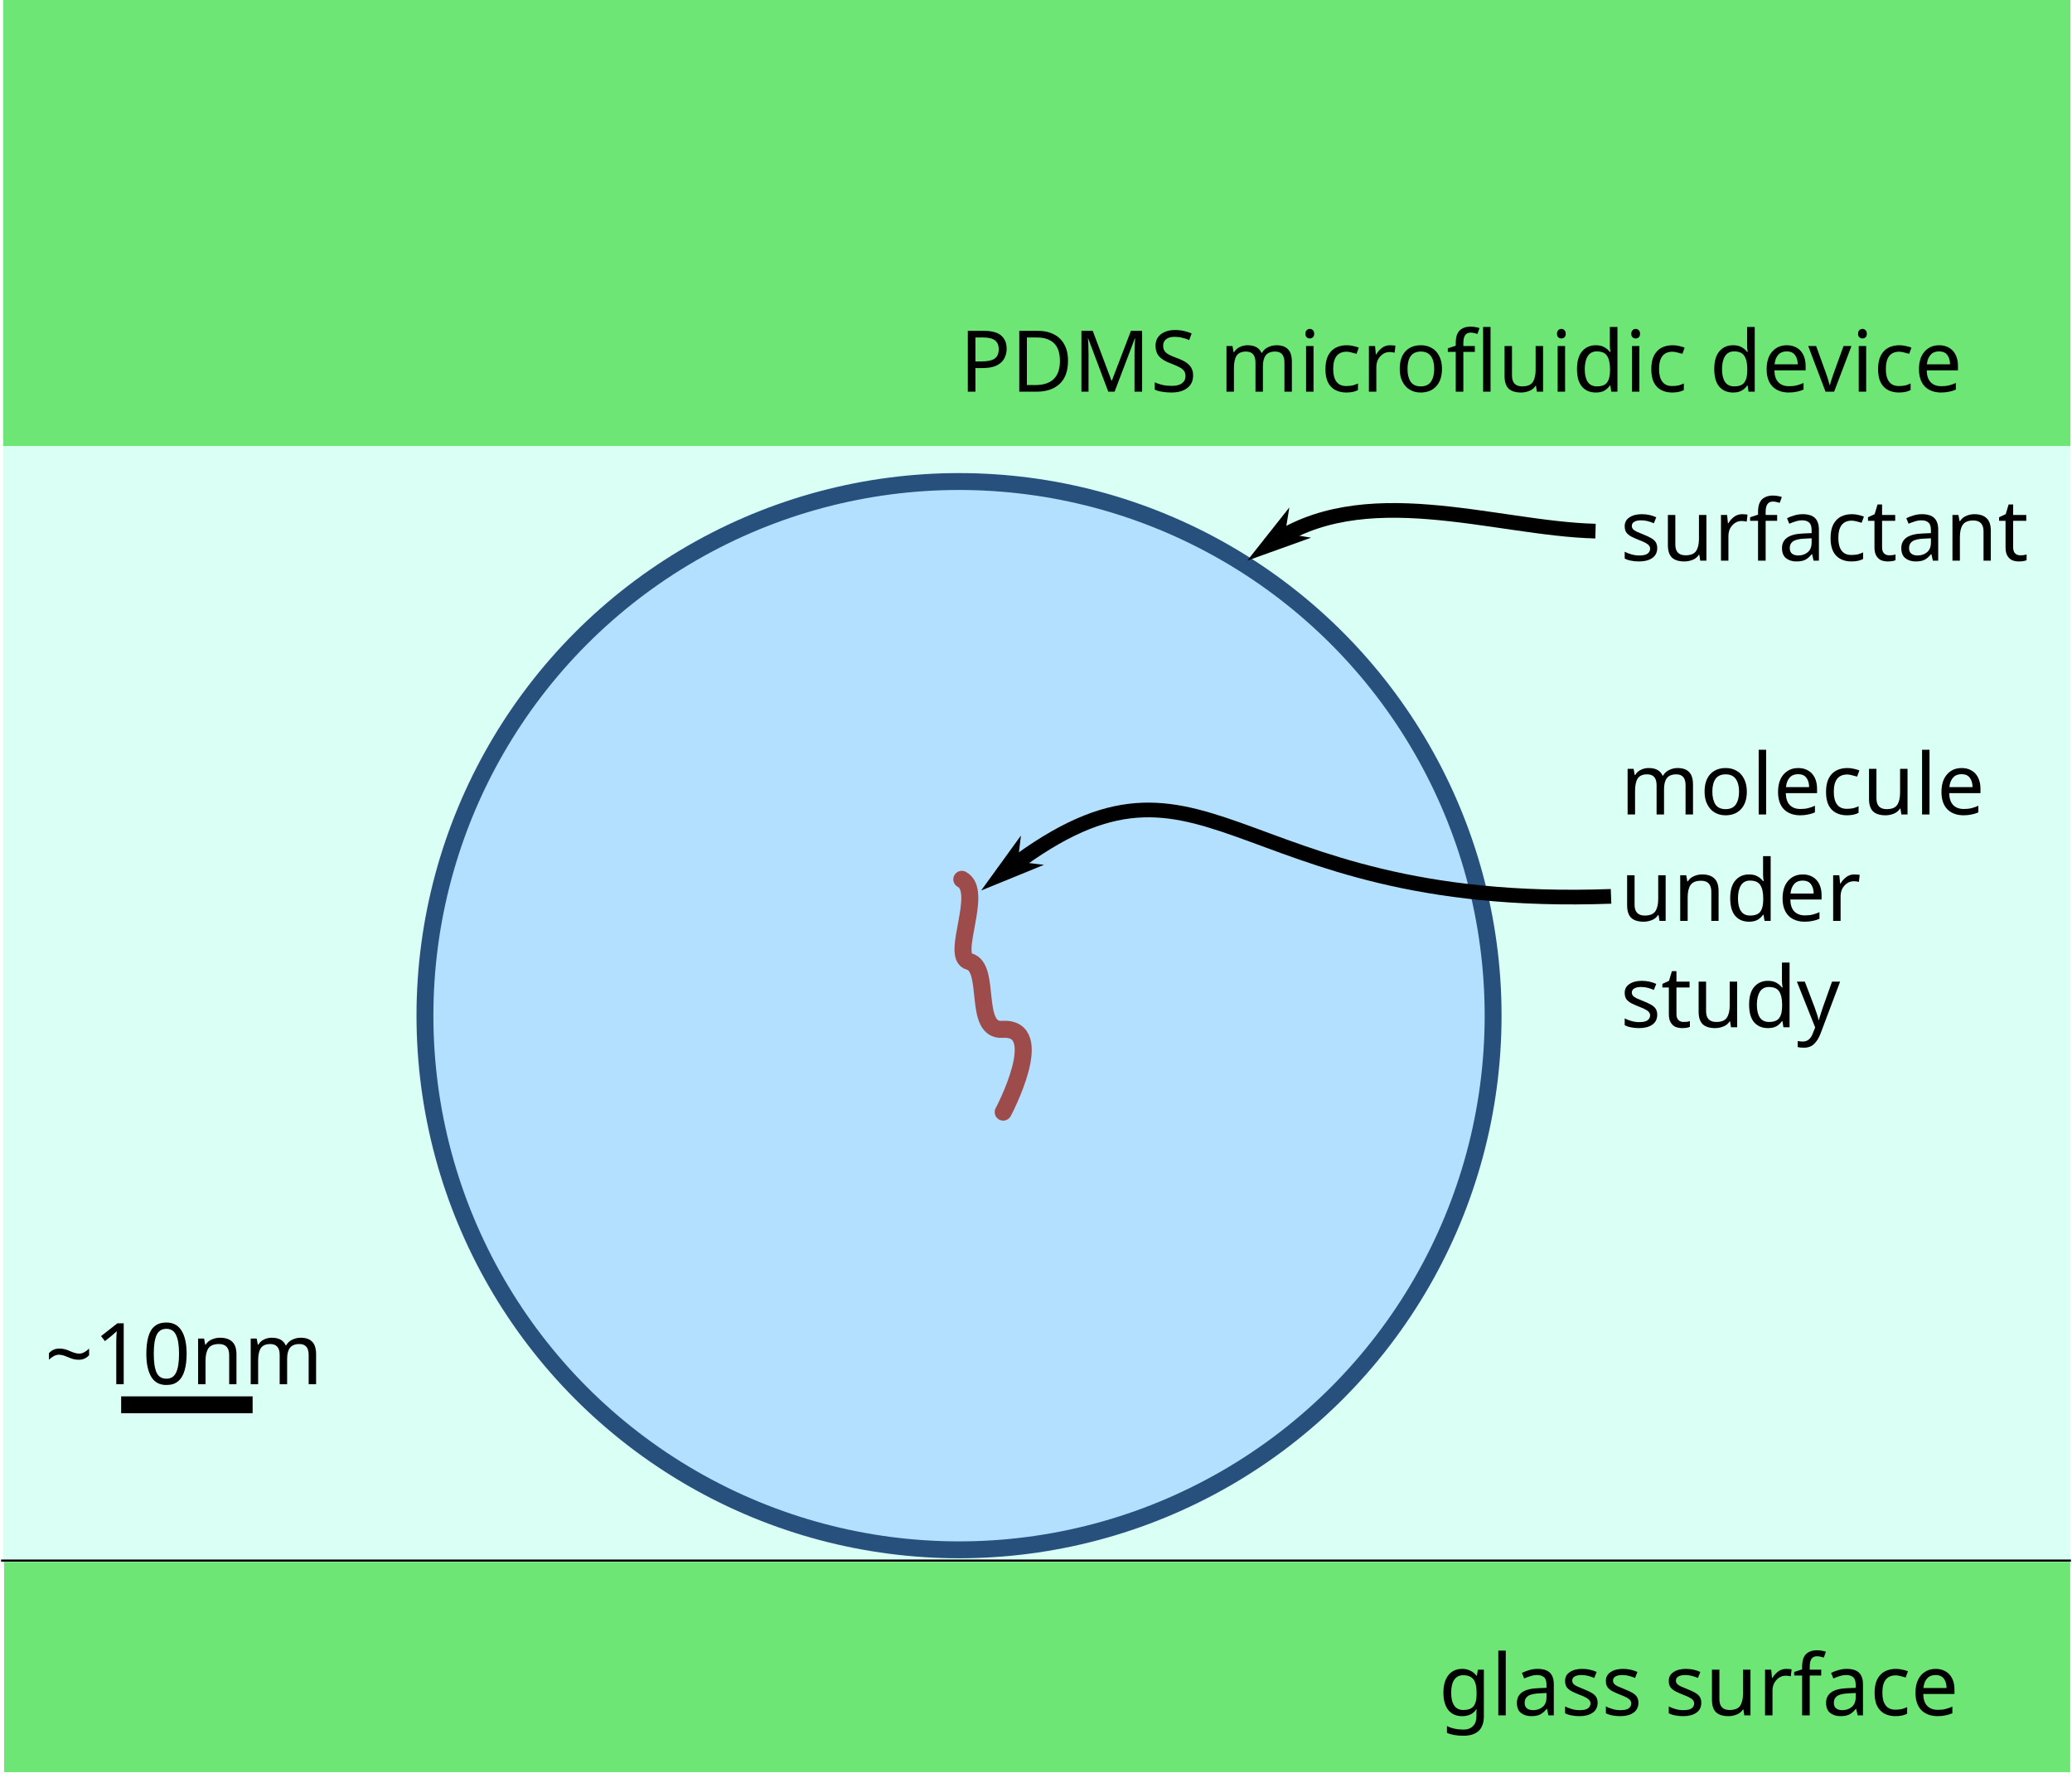
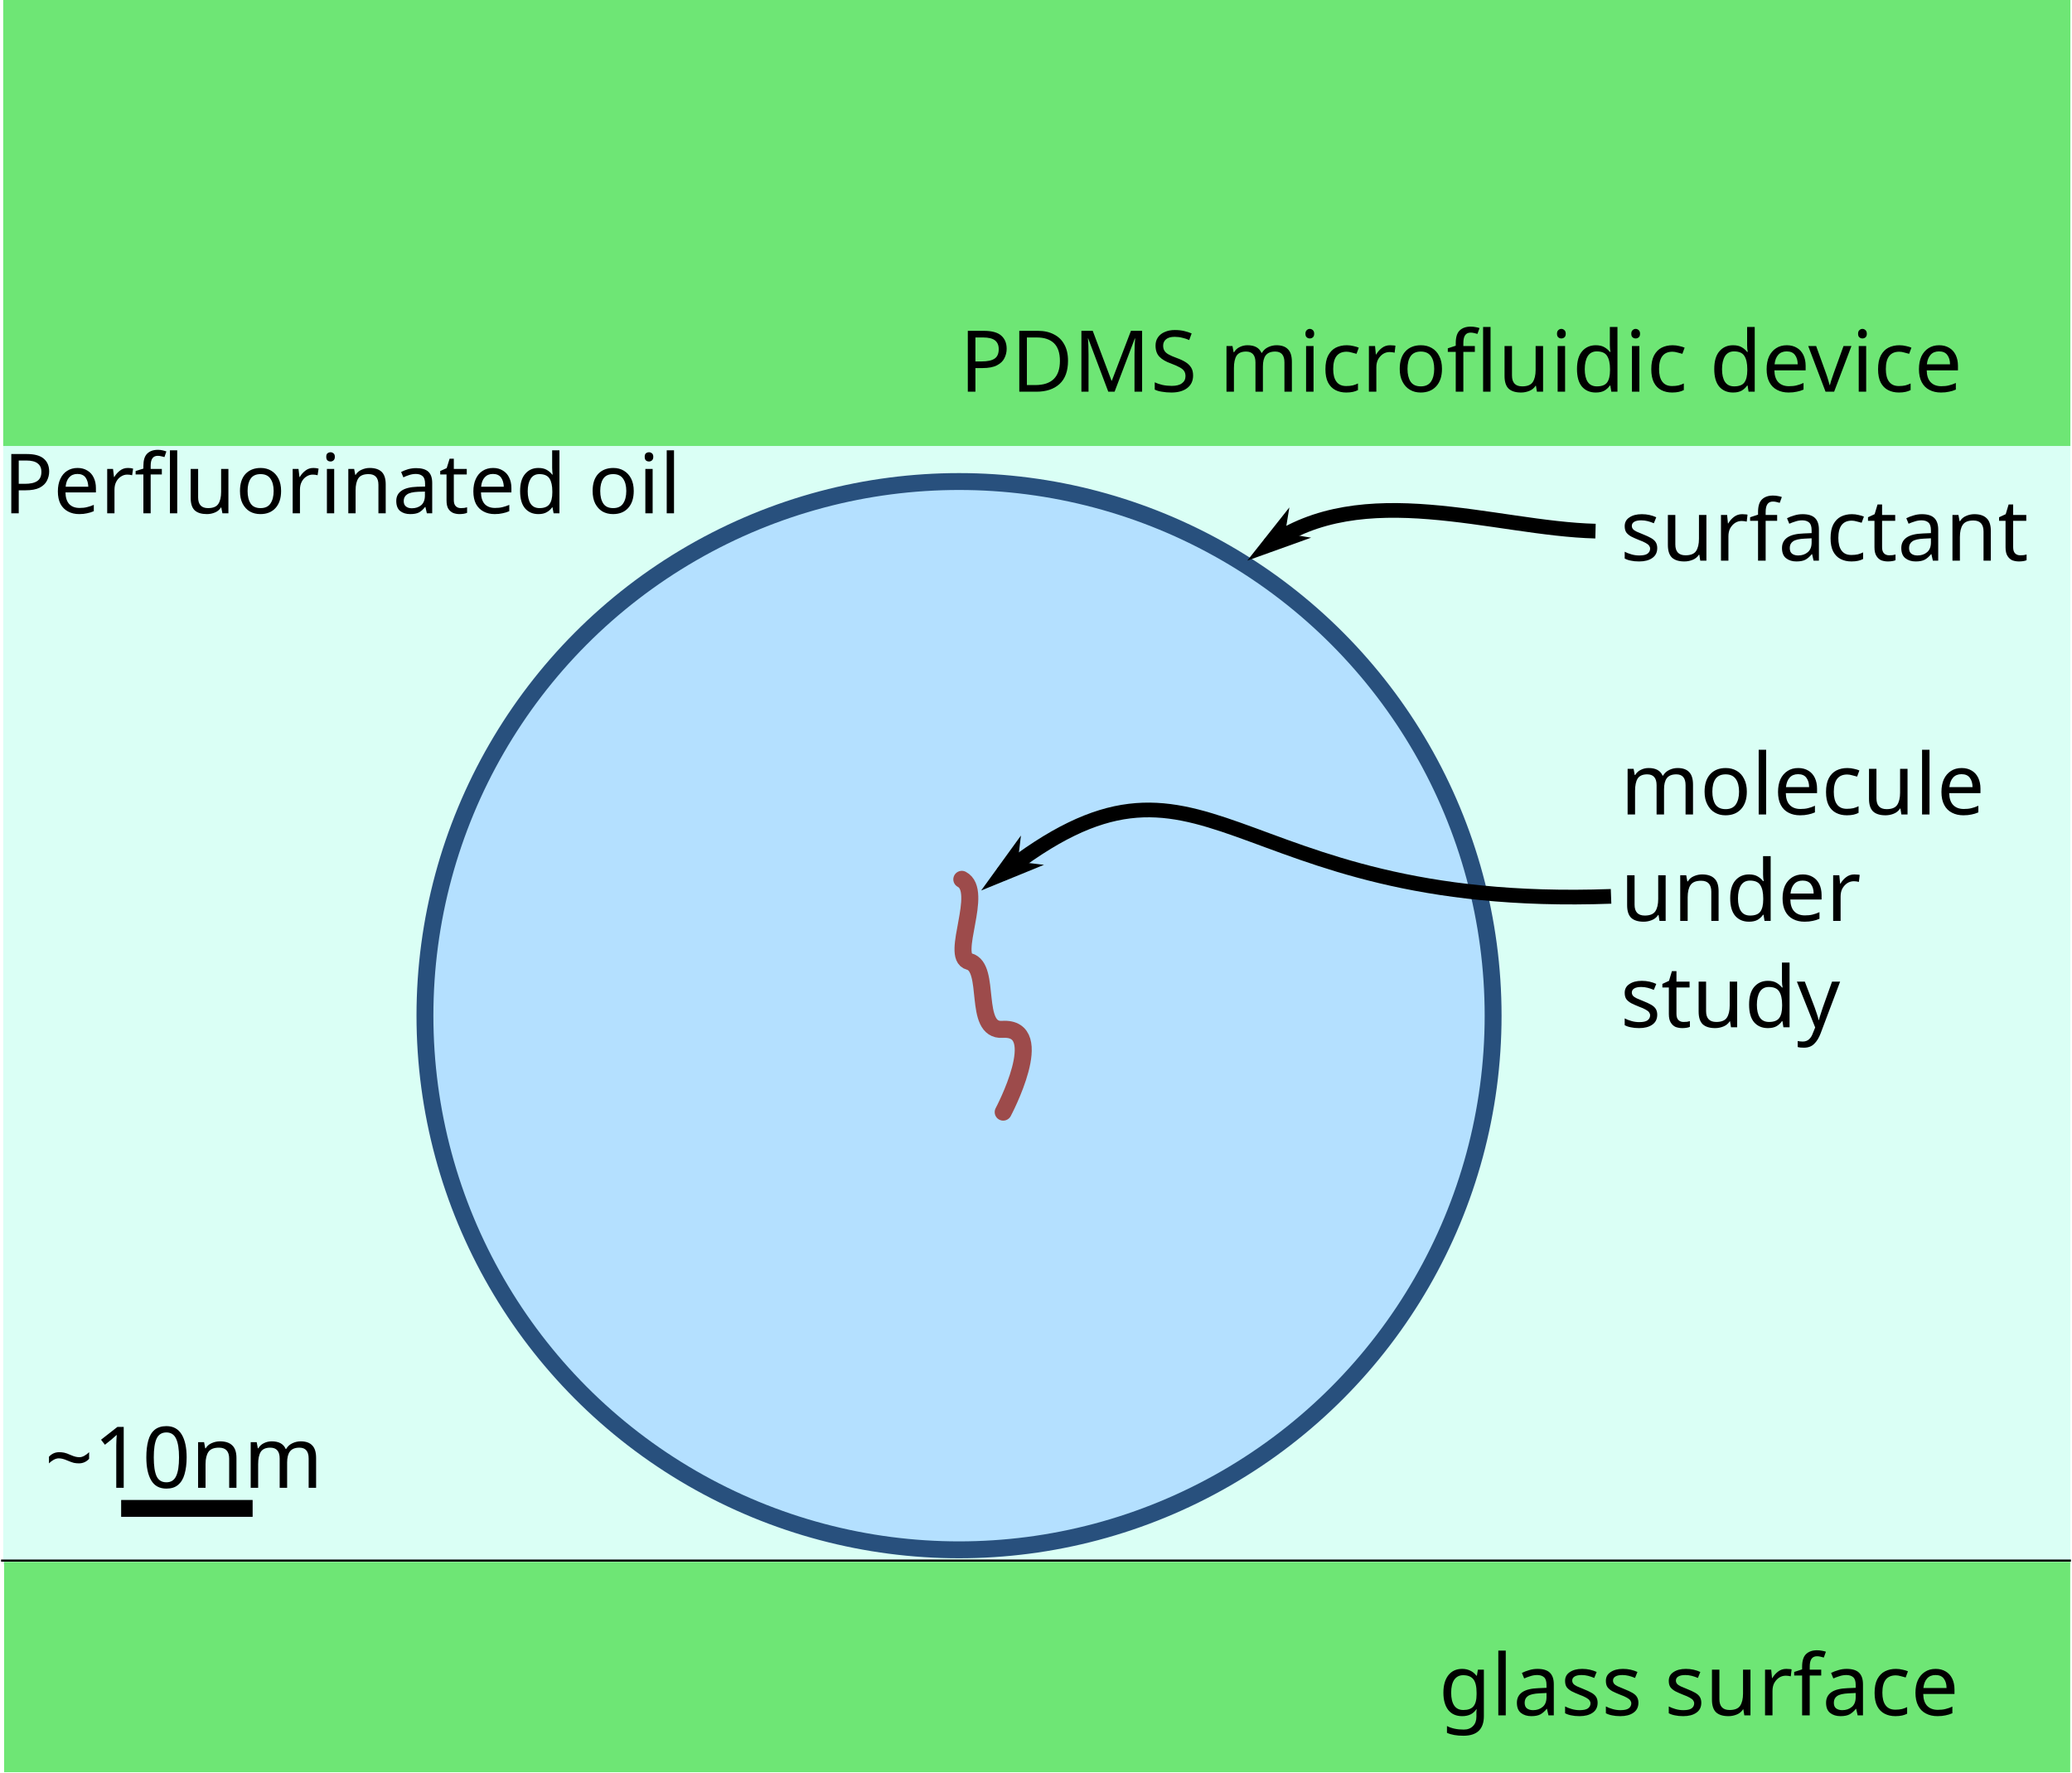
<svg xmlns="http://www.w3.org/2000/svg" xmlns:xlink="http://www.w3.org/1999/xlink" width="200" height="171.042" id="svg3423" version="1.1">
  <defs id="defs3425">
    <marker orient="auto" refY="0" refX="0" id="Arrow1Send" style="overflow:visible">
      <path id="path8010" d="M 0,0 5,-5 -12.5,0 5,5 0,0 z" style="fill-rule:evenodd;stroke:#000000;stroke-width:1pt" transform="matrix(-0.2,0,0,-0.2,-1.2,0)" />
    </marker>
    <marker orient="auto" refY="0" refX="0" id="marker3288" style="overflow:visible">
      <path id="path3290" d="M 0,0 5,-5 -12.5,0 5,5 0,0 z" style="fill-rule:evenodd;stroke:#000000;stroke-width:1pt" transform="matrix(-0.2,0,0,-0.2,-1.2,0)" />
    </marker>
    <marker orient="auto" refY="0" refX="0" id="marker3292" style="overflow:visible">
      <path id="path3294" d="M 0,0 5,-5 -12.5,0 5,5 0,0 z" style="fill-rule:evenodd;stroke:#000000;stroke-width:1pt" transform="matrix(-0.2,0,0,-0.2,-1.2,0)" />
    </marker>
  </defs>
  <g id="layer1" transform="translate(-100,-89.69854)">
    <rect style="color:#000000;fill:#dafff5;fill-opacity:1;fill-rule:nonzero;stroke:none;stroke-width:1;marker:none;visibility:visible;display:inline;overflow:visible;enable-background:accumulate" id="rect7981" width="199.534" height="151.004" x="100.31" y="89.699" />
    <rect style="color:#000000;fill:#6ee675;fill-opacity:1;fill-rule:nonzero;stroke:none;stroke-width:6.9;marker:none;visibility:visible;display:inline;overflow:visible;enable-background:accumulate" id="rect8861" width="199.432" height="20.297" x="100.396" y="240.443" />
    <path style="color:#000000;fill:#b4e0ff;fill-opacity:1;fill-rule:nonzero;stroke:#28507d;stroke-width:1.63;stroke-opacity:1;marker:none;visibility:visible;display:inline;overflow:visible;enable-background:accumulate" id="path4450" d="m 244.123,187.726 c 0,18.418 -9.826,35.437 -25.776,44.646 -15.951,9.209 -35.603,9.209 -51.553,0 -15.95,-9.209 -25.776,-26.228 -25.776,-44.646 0,-18.418 9.826,-35.437 25.776,-44.646 15.95,-9.209 35.602,-9.209 51.553,0 15.95,9.209 25.776,26.228 25.776,44.646 0,0 0,0 0,0" />
    <g style="display:inline" transform="matrix(0.2053859,0,0,0.2053859,197.5761,104.5221)" id="g5225">
      <use height="1052.362" width="744.094" y="0" x="0" xlink:href="#g4445" transform="matrix(-0.016645,0.999815,-0.999815,-0.016645,341.1001,96.74321)" id="use6686" />
      <use height="1052.362" width="744.094" y="0" x="0" xlink:href="#g4445" transform="matrix(-0.213269,0.976948,-0.976948,-0.213269,353.5138,172.9445)" id="use6230" />
      <use height="1052.362" width="744.094" y="0" x="0" xlink:href="#g4445" transform="matrix(-0.428393,0.903544,-0.903544,-0.428393,350.2586,256.9972)" id="use9185" />
      <use height="1052.362" width="744.094" y="0" x="0" xlink:href="#g4445" transform="matrix(-0.620386,0.784241,-0.784241,-0.620386,328.4131,337.9957)" id="use5052" />
      <use height="1052.362" width="744.094" y="0" x="0" xlink:href="#g4445" transform="matrix(-0.761123,0.648539,-0.648539,-0.761123,292.1418,405.4423)" id="use7605" />
      <use height="1052.362" width="744.094" y="0" x="0" xlink:href="#g4445" transform="matrix(-0.889851,0.45615,-0.45615,-0.889851,237.9372,470.9956)" id="use1959" />
      <use height="1052.362" width="744.094" y="0" x="0" xlink:href="#g4445" transform="matrix(-0.970515,0.240857,-0.240857,-0.970515,170.5573,522.4903)" id="use9152" />
      <use height="1052.362" width="744.094" y="0" x="0" xlink:href="#g4445" transform="matrix(-0.99878,0.048486,-0.048486,-0.99878,100.8345,553.5572)" id="use5829" />
      <use height="1052.362" width="744.094" y="0" x="0" xlink:href="#g4445" transform="matrix(-0.984132,-0.177192,0.177192,-0.984132,19.11637,571.9968)" id="use7555" />
      <use height="1052.362" width="744.094" y="0" x="0" xlink:href="#g4445" transform="matrix(-0.918107,-0.396219,0.396219,-0.918107,-65.35711,571.8678)" id="use3739" />
      <use height="1052.362" width="744.094" y="0" x="0" xlink:href="#g4445" transform="matrix(-0.821502,-0.570125,0.570125,-0.821502,-140.6342,554.0244)" id="use9354" />
      <use height="1052.362" width="744.094" y="0" x="0" xlink:href="#g4445" transform="matrix(-0.670013,-0.74229,0.74229,-0.670013,-217.3341,518.5181)" id="use3745" />
      <use height="1052.362" width="744.094" y="0" x="0" xlink:href="#g4445" transform="matrix(-0.485913,-0.873957,0.873957,-0.485913,-283.6181,467.0872)" id="use4606" />
      <use height="1052.362" width="744.094" y="0" x="0" xlink:href="#g4445" transform="matrix(-0.276669,-0.960919,0.960919,-0.276669,-336.9174,402.1198)" id="use9541" />
      <use height="1052.362" width="744.094" y="0" x="0" xlink:href="#g4445" transform="matrix(-0.082992,-0.996504,0.996504,-0.082992,-370.8558,333.0819)" id="use0002" />
      <use height="1052.362" width="744.094" y="0" x="0" xlink:href="#g4445" transform="matrix(0.148628,-0.988847,0.988847,0.148628,-392.6087,250.7565)" id="use6133" />
      <use height="1052.362" width="744.094" y="0" x="0" xlink:href="#g4445" transform="matrix(0.36898,-0.92939,0.92939,0.36898,-395.1773,166.3723)" id="use9525" />
      <use height="1052.362" width="744.094" y="0" x="0" xlink:href="#g4445" transform="matrix(0.54138,-0.840726,0.840726,0.54138,-379.9081,91.71519)" id="use3693" />
      <use height="1052.362" width="744.094" y="0" x="0" xlink:href="#g4445" transform="matrix(0.716992,-0.697017,0.697017,0.716992,-347.3394,14.32617)" id="use7709" />
      <use height="1052.362" width="744.094" y="0" x="0" xlink:href="#g4445" transform="matrix(0.857543,-0.514322,0.514322,0.857543,-297.854,-54.67024)" id="use9276" />
      <use height="1052.362" width="744.094" y="0" x="0" xlink:href="#g4445" transform="matrix(0.942212,-0.334882,0.334882,0.942212,-239.5627,-105.3804)" id="use3773" />
      <use height="1052.362" width="744.094" y="0" x="0" xlink:href="#g4445" transform="matrix(0.993551,-0.113001,0.113001,0.993551,-166.3317,-146.8555)" id="use2918" />
      <use height="1052.362" width="744.094" y="0" x="0" xlink:href="#g4445" transform="matrix(0.993551,0.113001,-0.113001,0.993551,-86.012,-170.8439)" id="use5487" />
      <use height="1052.362" width="744.094" y="0" x="0" xlink:href="#g4445" transform="matrix(0.942212,0.334882,-0.334882,0.942212,-1.882602,-176.4706)" id="use1058" />
      <use height="1052.362" width="744.094" y="0" x="0" xlink:href="#g4445" transform="matrix(0.857543,0.514322,-0.514322,0.857543,74.38264,-163.8527)" id="use2106" />
      <use height="1052.362" width="744.094" y="0" x="0" xlink:href="#g4445" transform="matrix(0.716992,0.697017,-0.697017,0.716992,153.7047,-133.6396)" id="use5955" />
      <use height="1052.362" width="744.094" y="0" x="0" xlink:href="#g4445" transform="matrix(0.54138,0.840726,-0.840726,0.54138,223.553,-86.75763)" id="use5940" />
      <use height="1052.362" width="744.094" y="0" x="0" xlink:href="#g4445" transform="matrix(0.36898,0.92939,-0.92939,0.36898,275.4202,-30.92258)" id="use2754" />
      <use height="1052.362" width="744.094" y="0" x="0" xlink:href="#g4445" transform="matrix(0.148628,0.988847,-0.988847,0.148628,319.6287,40.83981)" id="use7497" />
    </g>
    <g style="display:inline" id="g7714" transform="matrix(0.2053859,0,0,0.2053859,120.8498,97.62699)">
      <use id="use7647" transform="matrix(0.903274,-0.428957,0.428957,0.903274,262.9641,6.572665)" xlink:href="#g5880" x="0" y="0" width="744.094" height="1052.362" />
      <use id="use4481" transform="matrix(0.929762,-0.368037,0.368037,0.929762,282.2993,-0.18118)" xlink:href="#g5880" x="0" y="0" width="744.094" height="1052.362" />
      <use id="use7362" transform="matrix(0.961589,-0.274328,0.274328,0.961589,303.6816,-4.947705)" xlink:href="#g5880" x="0" y="0" width="744.094" height="1052.362" />
      <use id="use5479" transform="matrix(0.98386,-0.178694,0.178694,0.98386,325.3469,-7.797682)" xlink:href="#g5880" x="0" y="0" width="744.094" height="1052.362" />
      <use id="use7679" transform="matrix(0.993403,-0.114293,0.114293,0.993403,345.7166,-9.298344)" xlink:href="#g5880" x="0" y="0" width="744.094" height="1052.362" />
      <use id="use0098" transform="matrix(0.999807,-0.01727,0.01727,0.999807,367.5331,-8.358119)" xlink:href="#g5880" x="0" y="0" width="744.094" height="1052.362" />
      <use id="use7150" transform="matrix(0.996777,0.079672,-0.079672,0.996777,389.1512,-5.492026)" xlink:href="#g5880" x="0" y="0" width="744.094" height="1052.362" />
      <use id="use1564" transform="matrix(0.989541,0.143948,-0.143948,0.989541,409.2019,-1.673361)" xlink:href="#g5880" x="0" y="0" width="744.094" height="1052.362" />
      <use id="use2337" transform="matrix(0.970882,0.239375,-0.239375,0.970882,430.0321,4.914393)" xlink:href="#g5880" x="0" y="0" width="744.094" height="1052.362" />
      <use id="use4506" transform="matrix(0.942873,0.333017,-0.333017,0.942873,450.1917,13.33888)" xlink:href="#g5880" x="0" y="0" width="744.094" height="1052.362" />
      <use id="use7717" transform="matrix(0.919026,0.394083,-0.394083,0.919026,468.5928,22.26756)" xlink:href="#g5880" x="0" y="0" width="744.094" height="1052.362" />
      <use id="use3531" transform="matrix(0.87557,0.482997,-0.482997,0.87557,487.0333,34.13654)" xlink:href="#g5880" x="0" y="0" width="744.094" height="1052.362" />
      <use id="use9786" transform="matrix(0.823125,0.567779,-0.567779,0.823125,504.3415,47.61387)" xlink:href="#g5880" x="0" y="0" width="744.094" height="1052.362" />
      <use id="use9730" transform="matrix(0.78361,0.621179,-0.621179,0.78361,519.7891,61.07498)" xlink:href="#g5880" x="0" y="0" width="744.094" height="1052.362" />
      <use id="use4573" transform="matrix(0.71837,0.695597,-0.695597,0.71837,534.4942,77.33937)" xlink:href="#g5880" x="0" y="0" width="744.094" height="1052.362" />
      <use id="use2647" transform="matrix(0.646684,0.7627,-0.7627,0.646684,547.6698,94.79431)" xlink:href="#g5880" x="0" y="0" width="744.094" height="1052.362" />
      <use id="use0020" transform="matrix(0.595682,0.803166,-0.803166,0.595682,559.0652,111.7553)" xlink:href="#g5880" x="0" y="0" width="744.094" height="1052.362" />
      <use id="use6787" transform="matrix(0.51486,0.857223,-0.857223,0.51486,569.018,131.2135)" xlink:href="#g5880" x="0" y="0" width="744.094" height="1052.362" />
      <use id="use2268" transform="matrix(0.429391,0.90307,-0.90307,0.429391,577.1956,151.4484)" xlink:href="#g5880" x="0" y="0" width="744.094" height="1052.362" />
      <use id="use9406" transform="matrix(0.339836,0.940438,-0.940438,0.339836,583.5383,172.3142)" xlink:href="#g5880" x="0" y="0" width="744.094" height="1052.362" />
      <use id="use6692" transform="matrix(0.278136,0.960496,-0.960496,0.278136,588.3596,192.1558)" xlink:href="#g5880" x="0" y="0" width="744.094" height="1052.362" />
      <use id="use8157" transform="matrix(0.183035,0.983061,-0.983061,0.183035,590.9775,213.8663)" xlink:href="#g5880" x="0" y="0" width="744.094" height="1052.362" />
      <use id="use1703" transform="matrix(0.085487,0.996294,-0.996294,0.085487,591.6381,235.7334)" xlink:href="#g5880" x="0" y="0" width="744.094" height="1052.362" />
      <use id="use3897" transform="matrix(0.019497,0.999764,-0.999764,0.019497,591.1013,256.2)" xlink:href="#g5880" x="0" y="0" width="744.094" height="1052.362" />
      <use id="use3793" transform="matrix(-0.080149,0.996737,-0.996737,-0.080149,587.9096,277.9227)" xlink:href="#g5880" x="0" y="0" width="744.094" height="1052.362" />
      <use id="use7854" transform="matrix(-0.178802,0.983839,-0.983839,-0.178802,582.8153,299.2435)" xlink:href="#g5880" x="0" y="0" width="744.094" height="1052.362" />
      <use id="use6017" transform="matrix(-0.24322,0.969925,-0.969925,-0.24322,576.9581,318.8517)" xlink:href="#g5880" x="0" y="0" width="744.094" height="1052.362" />
      <use id="use5422" transform="matrix(-0.337176,0.941395,-0.941395,-0.337176,568.2654,338.9397)" xlink:href="#g5880" x="0" y="0" width="744.094" height="1052.362" />
      <use id="use2439" transform="matrix(-0.427296,0.904063,-0.904063,-0.427296,557.8534,358.1367)" xlink:href="#g5880" x="0" y="0" width="744.094" height="1052.362" />
      <use id="use9669" transform="matrix(-0.484947,0.874493,-0.874493,-0.484947,547.1413,375.5205)" xlink:href="#g5880" x="0" y="0" width="744.094" height="1052.362" />
      <use id="use0280" transform="matrix(-0.567387,0.823399,-0.823399,-0.567387,533.5622,392.6307)" xlink:href="#g5880" x="0" y="0" width="744.094" height="1052.362" />
      <use id="use8406" transform="matrix(-0.644526,0.764525,-0.764525,-0.644526,518.5285,408.4537)" xlink:href="#g5880" x="0" y="0" width="744.094" height="1052.362" />
      <use id="use7871" transform="matrix(-0.715831,0.69821,-0.69821,-0.715831,502.1471,422.8707)" xlink:href="#g5880" x="0" y="0" width="744.094" height="1052.362" />
      <use id="use4303" transform="matrix(-0.759838,0.650044,-0.650044,-0.759838,486.0615,435.4723)" xlink:href="#g5880" x="0" y="0" width="744.094" height="1052.362" />
      <use id="use2126" transform="matrix(-0.820072,0.572181,-0.572181,-0.820072,467.3491,446.8419)" xlink:href="#g5880" x="0" y="0" width="744.094" height="1052.362" />
      <use id="use1051" transform="matrix(-0.872745,0.488082,-0.488082,-0.872745,447.6812,456.4914)" xlink:href="#g5880" x="0" y="0" width="744.094" height="1052.362" />
      <use id="use8542" transform="matrix(-0.903274,0.428957,-0.428957,-0.903274,428.8025,464.4575)" xlink:href="#g5880" x="0" y="0" width="744.094" height="1052.362" />
      <use id="use3261" transform="matrix(-0.94143,0.337073,-0.337073,-0.94143,407.7243,470.5455)" xlink:href="#g5880" x="0" y="0" width="744.094" height="1052.362" />
      <use id="use8146" transform="matrix(-0.970075,0.24262,-0.24262,-0.970075,386.2481,474.7368)" xlink:href="#g5880" x="0" y="0" width="744.094" height="1052.362" />
      <use id="use0543" transform="matrix(-0.98386,0.178694,-0.178694,-0.98386,365.9974,477.5164)" xlink:href="#g5880" x="0" y="0" width="744.094" height="1052.362" />
      <use id="use3786" transform="matrix(-0.99659,0.081982,-0.081982,-0.99659,344.1441,477.9289)" xlink:href="#g5880" x="0" y="0" width="744.094" height="1052.362" />
      <use id="use3096" transform="matrix(-0.999843,-0.015084,0.015084,-0.999843,322.3784,476.408)" xlink:href="#g5880" x="0" y="0" width="744.094" height="1052.362" />
      <use id="use4577" transform="matrix(-0.996777,-0.079672,0.079672,-0.996777,302.1255,473.8568)" xlink:href="#g5880" x="0" y="0" width="744.094" height="1052.362" />
      <use id="use0260" transform="matrix(-0.984361,-0.175913,0.175913,-0.984361,280.9272,468.5806)" xlink:href="#g5880" x="0" y="0" width="744.094" height="1052.362" />
      <use id="use4953" transform="matrix(-0.962583,-0.270823,0.270823,-0.962583,260.2891,461.4365)" xlink:href="#g5880" x="0" y="0" width="744.094" height="1052.362" />
      <use id="use7581" transform="matrix(-0.931466,-0.363707,0.363707,-0.931466,240.3675,452.4721)" xlink:href="#g5880" x="0" y="0" width="744.094" height="1052.362" />
      <use id="use6468" transform="matrix(-0.905559,-0.424113,0.424113,-0.905559,222.2299,443.0185)" xlink:href="#g5880" x="0" y="0" width="744.094" height="1052.362" />
      <use id="use3406" transform="matrix(-0.859064,-0.511778,0.511778,-0.859064,204.1205,430.6571)" xlink:href="#g5880" x="0" y="0" width="744.094" height="1052.362" />
      <use id="use8387" transform="matrix(-0.803786,-0.594841,0.594841,-0.803786,187.1875,416.7292)" xlink:href="#g5880" x="0" y="0" width="744.094" height="1052.362" />
      <use id="use7756" transform="matrix(-0.762628,-0.646766,0.646766,-0.762628,172.1393,402.8448)" xlink:href="#g5880" x="0" y="0" width="744.094" height="1052.362" />
      <use id="use7536" transform="matrix(-0.695152,-0.7188,0.7188,-0.695152,157.8893,386.2156)" xlink:href="#g5880" x="0" y="0" width="744.094" height="1052.362" />
      <use id="use0928" transform="matrix(-0.621487,-0.783368,0.783368,-0.621487,145.1969,368.4351)" xlink:href="#g5880" x="0" y="0" width="744.094" height="1052.362" />
      <use id="use5241" transform="matrix(-0.569294,-0.822081,0.822081,-0.569294,134.2927,351.1681)" xlink:href="#g5880" x="0" y="0" width="744.094" height="1052.362" />
      <use id="use5329" transform="matrix(-0.486858,-0.873431,0.873431,-0.486858,124.8711,331.4683)" xlink:href="#g5880" x="0" y="0" width="744.094" height="1052.362" />
      <use id="use0061" transform="matrix(-0.399966,-0.916482,0.916482,-0.399966,117.2427,311.0346)" xlink:href="#g5880" x="0" y="0" width="744.094" height="1052.362" />
      <use id="use7458" transform="matrix(-0.339836,-0.940438,0.940438,-0.339836,111.181,291.5398)" xlink:href="#g5880" x="0" y="0" width="744.094" height="1052.362" />
      <use id="use2469" transform="matrix(-0.246752,-0.969033,0.969033,-0.246752,107.2114,270.0446)" xlink:href="#g5880" x="0" y="0" width="744.094" height="1052.362" />
      <use id="use3018" transform="matrix(-0.150754,-0.988526,0.988526,-0.150754,105.1818,248.2758)" xlink:href="#g5880" x="0" y="0" width="744.094" height="1052.362" />
      <use id="use0346" transform="matrix(-0.052565,-0.998572,0.998572,-0.052565,105.1128,226.4009)" xlink:href="#g5880" x="0" y="0" width="744.094" height="1052.362" />
      <use id="use6772" transform="matrix(0.013681,-0.99986,0.99986,0.013681,106.2378,205.9577)" xlink:href="#g5880" x="0" y="0" width="744.094" height="1052.362" />
      <use id="use7374" transform="matrix(0.113255,-0.99352,0.99352,0.113255,110.0072,184.3404)" xlink:href="#g5880" x="0" y="0" width="744.094" height="1052.362" />
      <use id="use2907" transform="matrix(0.178802,-0.983839,0.983839,0.178802,114.6219,164.383)" xlink:href="#g5880" x="0" y="0" width="744.094" height="1052.362" />
      <use id="use3900" transform="matrix(0.274923,-0.96142,0.96142,0.274923,122.0661,143.7667)" xlink:href="#g5880" x="0" y="0" width="744.094" height="1052.362" />
      <use id="use8048" transform="matrix(0.367674,-0.929907,0.929907,0.367674,131.2802,123.9396)" xlink:href="#g5880" x="0" y="0" width="744.094" height="1052.362" />
      <use id="use6985" transform="matrix(0.456378,-0.889737,0.889737,0.456378,142.1903,105.0444)" xlink:href="#g5880" x="0" y="0" width="744.094" height="1052.362" />
      <use id="use3128" transform="matrix(0.512984,-0.858347,0.858347,0.512984,153.3853,87.97848)" xlink:href="#g5880" x="0" y="0" width="744.094" height="1052.362" />
      <use id="use4451" transform="matrix(0.593714,-0.804622,0.804622,0.593714,167.4083,71.24904)" xlink:href="#g5880" x="0" y="0" width="744.094" height="1052.362" />
      <use id="use0993" transform="matrix(0.66897,-0.74323,0.74323,0.66897,182.8549,55.84207)" xlink:href="#g5880" x="0" y="0" width="744.094" height="1052.362" />
      <use id="use4935" transform="matrix(0.715831,-0.69821,0.69821,0.715831,198.1043,42.25267)" xlink:href="#g5880" x="0" y="0" width="744.094" height="1052.362" />
      <use id="use1229" transform="matrix(0.780712,-0.624819,0.624819,0.780712,216.0552,29.73872)" xlink:href="#g5880" x="0" y="0" width="744.094" height="1052.362" />
      <use id="use8081" transform="matrix(0.838506,-0.544809,0.544809,0.838506,235.0658,18.88129)" xlink:href="#g5880" x="0" y="0" width="744.094" height="1052.362" />
      <use id="use0533" transform="matrix(0.872745,-0.488083,0.488083,0.872745,253.3925,9.7331)" xlink:href="#g5880" x="0" y="0" width="744.094" height="1052.362" />
    </g>
    <path style="fill:none;stroke:#9d4b4b;stroke-width:1.643;stroke-linecap:round;stroke-linejoin:miter;stroke-miterlimit:4;stroke-opacity:1;stroke-dasharray:none;display:inline" d="m 192.84,174.569 c 2.179,1.141 -1.154,7.445 0.705,7.926 2.175,0.563 0.339,6.737 3.21,6.552 4.483,-0.288 0.079,7.986 0.079,7.986" id="path7987" />
    <path style="fill:none;stroke:#000000;stroke-width:0.205px;stroke-linecap:butt;stroke-linejoin:miter;stroke-opacity:1;display:inline" d="m 100.103,240.318 199.795,0" id="path8888" />
    <text xml:space="preserve" style="font-size:2.465px;font-style:normal;font-variant:normal;font-weight:normal;font-stretch:normal;text-align:start;line-height:125%;letter-spacing:0px;word-spacing:0px;writing-mode:lr-tb;text-anchor:start;fill:#000000;fill-opacity:1;stroke:none;font-family:Sans;-inkscape-font-specification:Sans" x="256.404" y="168.309" id="text8811">
      <tspan id="tspan8813" x="256.404" y="168.309" style="font-size:8.215px">molecule</tspan>
      <tspan x="256.404" y="178.578" id="tspan8815" style="font-size:8.215px">under</tspan>
      <tspan x="256.404" y="188.848" id="tspan8817" style="font-size:8.215px">study</tspan>
    </text>
    <text id="text8871" y="255.254" x="238.871" style="font-size:2.465px;font-style:normal;font-variant:normal;font-weight:normal;font-stretch:normal;text-align:start;line-height:125%;letter-spacing:0px;word-spacing:0px;writing-mode:lr-tb;text-anchor:start;fill:#000000;fill-opacity:1;stroke:none;font-family:Sans;-inkscape-font-specification:Sans" xml:space="preserve">
      <tspan style="font-size:8.215px" id="tspan8877" y="255.254" x="238.871">glass surface</tspan>
    </text>
-     <rect style="color:#000000;fill:#000000;fill-opacity:1;stroke:none;stroke-width:8;marker:none;visibility:visible;display:inline;overflow:visible;enable-background:accumulate" id="rect8890" width="12.691" height="1.626" x="111.694" y="224.468" />
-     <text id="text8892" y="223.294" x="104.322" style="font-size:2.465px;font-style:normal;font-variant:normal;font-weight:normal;font-stretch:normal;text-align:start;line-height:125%;letter-spacing:0px;word-spacing:0px;writing-mode:lr-tb;text-anchor:start;fill:#000000;fill-opacity:1;stroke:none;font-family:Sans;-inkscape-font-specification:Sans" xml:space="preserve">
-       <tspan style="font-size:8.215px" id="tspan8894" y="223.294" x="104.322">~10nm</tspan>
+     <rect style="color:#000000;fill:#000000;fill-opacity:1;stroke:none;stroke-width:8;marker:none;visibility:visible;display:inline;overflow:visible;enable-background:accumulate" id="rect8890" width="12.691" height="1.626" x="111.694" y="234.468" />
+     <text id="text8892" y="233.294" x="104.322" style="font-size:2.465px;font-style:normal;font-variant:normal;font-weight:normal;font-stretch:normal;text-align:start;line-height:125%;letter-spacing:0px;word-spacing:0px;writing-mode:lr-tb;text-anchor:start;fill:#000000;fill-opacity:1;stroke:none;font-family:Sans;-inkscape-font-specification:Sans" xml:space="preserve">
+       <tspan style="font-size:8.215px" id="tspan8894" y="233.294" x="104.322">~10nm</tspan>
    </text>
    <path style="fill:none;stroke:#000000;stroke-width:1.417;stroke-linecap:butt;stroke-linejoin:miter;stroke-miterlimit:4;stroke-opacity:1;stroke-dasharray:none;marker-end:url(#Arrow1Send);display:inline" d="m 255.507,176.21 c -37.568,1.37 -38.823,-17.834 -58.81,-2.13" id="path7989" />
    <rect style="color:#000000;fill:#6ee675;fill-opacity:1;fill-rule:nonzero;stroke:none;stroke-width:5;marker:none;visibility:visible;display:inline;overflow:visible;enable-background:accumulate" id="rect4510" width="199.534" height="43.042" x="100.31" y="89.699" ry="0" />
    <text xml:space="preserve" style="font-size:2.465px;font-style:normal;font-variant:normal;font-weight:normal;font-stretch:normal;text-align:start;line-height:125%;letter-spacing:0px;word-spacing:0px;writing-mode:lr-tb;text-anchor:start;fill:#000000;fill-opacity:1;stroke:none;font-family:Sans;-inkscape-font-specification:Sans" x="192.621" y="127.504" id="text4512">
      <tspan x="192.621" y="127.504" id="tspan4514" style="font-size:8.215px">PDMS microfluidic device</tspan>
    </text>
    <text id="text4535" y="143.809" x="256.404" style="font-size:2.465px;font-style:normal;font-variant:normal;font-weight:normal;font-stretch:normal;text-align:start;line-height:125%;letter-spacing:0px;word-spacing:0px;writing-mode:lr-tb;text-anchor:start;fill:#000000;fill-opacity:1;stroke:none;font-family:Sans;-inkscape-font-specification:Sans" xml:space="preserve">
      <tspan style="font-size:8.215px" id="tspan4541" y="143.809" x="256.404">surfactant</tspan>
    </text>
    <path id="path4548" d="m 254.007,140.96 c -9.759,-0.238 -22.485,-5.153 -31.56,1.37" style="fill:none;stroke:#000000;stroke-width:1.417;stroke-linecap:butt;stroke-linejoin:miter;stroke-miterlimit:4;stroke-opacity:1;stroke-dasharray:none;marker-end:url(#Arrow1Send);display:inline" />
+     <text xml:space="preserve" style="font-size:12px;font-style:normal;font-variant:normal;font-weight:normal;font-stretch:normal;text-align:start;line-height:125%;letter-spacing:0px;word-spacing:0px;writing-mode:lr-tb;text-anchor:start;fill:#000000;fill-opacity:1;stroke:none;font-family:Sans;-inkscape-font-specification:Sans" x="100.31" y="139.24" id="text5069">
+       <tspan id="tspan5071" x="100.31" y="139.24" style="font-size:8px;font-style:normal;font-variant:normal;font-weight:normal;font-stretch:normal;text-align:start;line-height:125%;writing-mode:lr-tb;text-anchor:start;font-family:Sans;-inkscape-font-specification:Sans">Perfluorinated oil</tspan>
+     </text>
  </g>
</svg>
